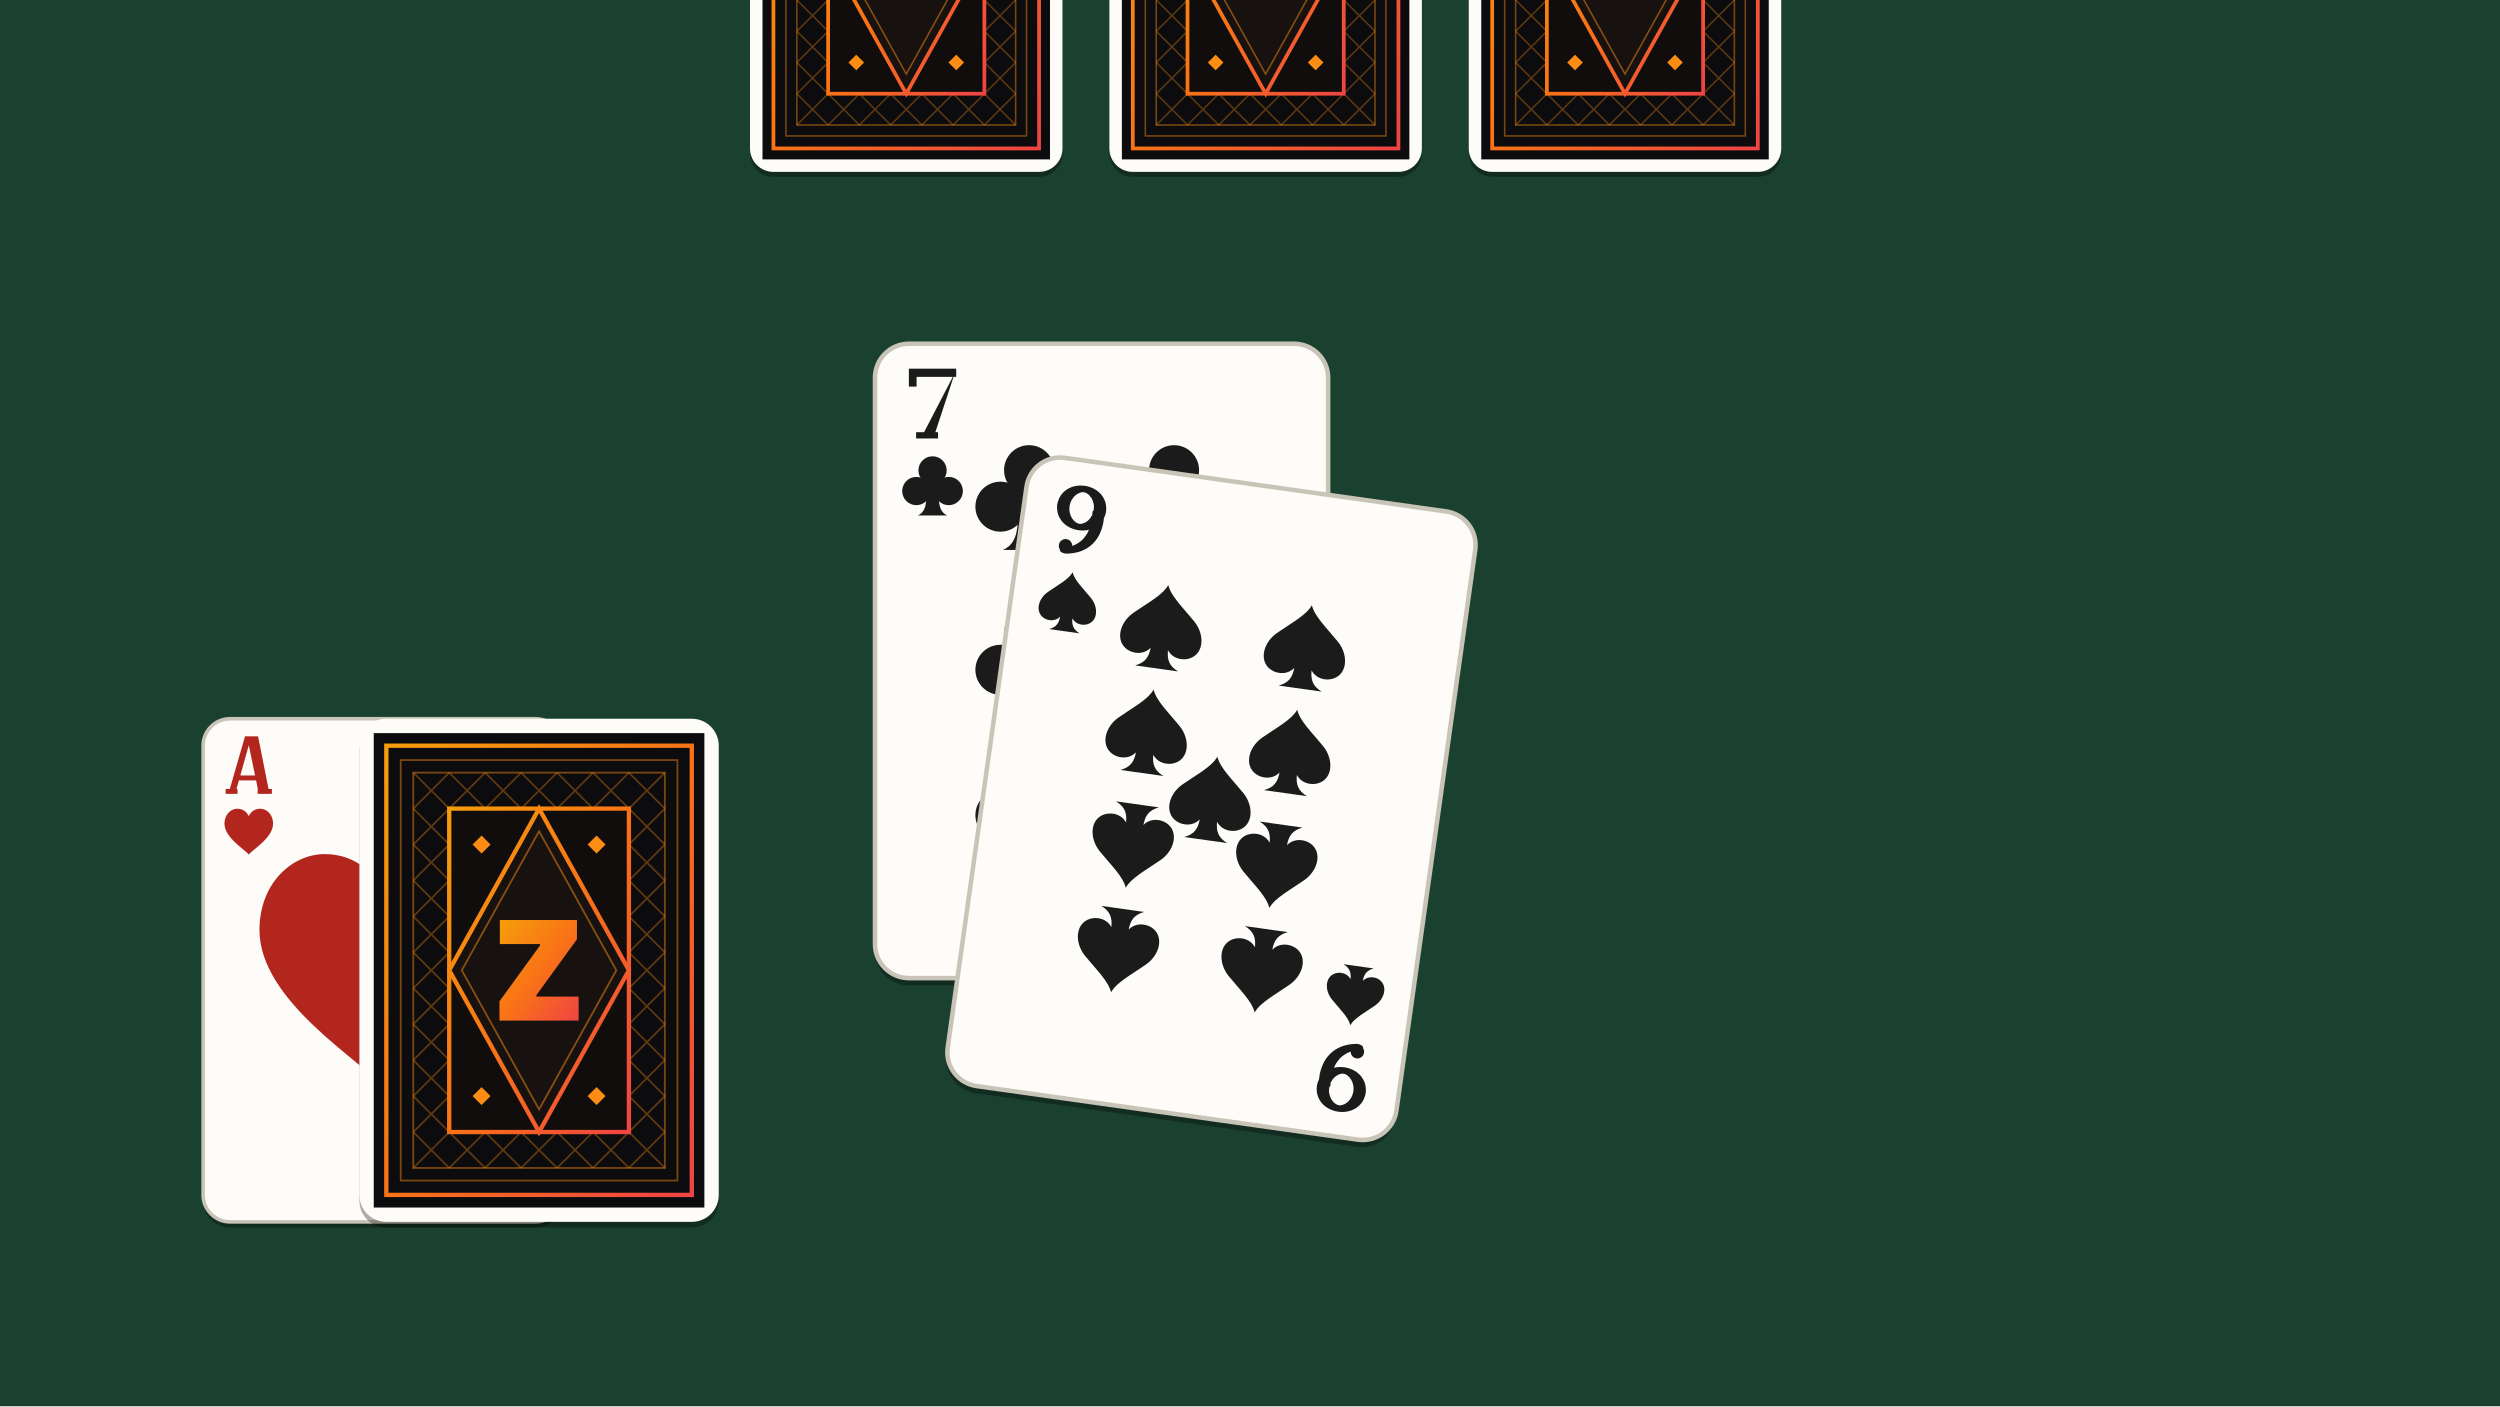
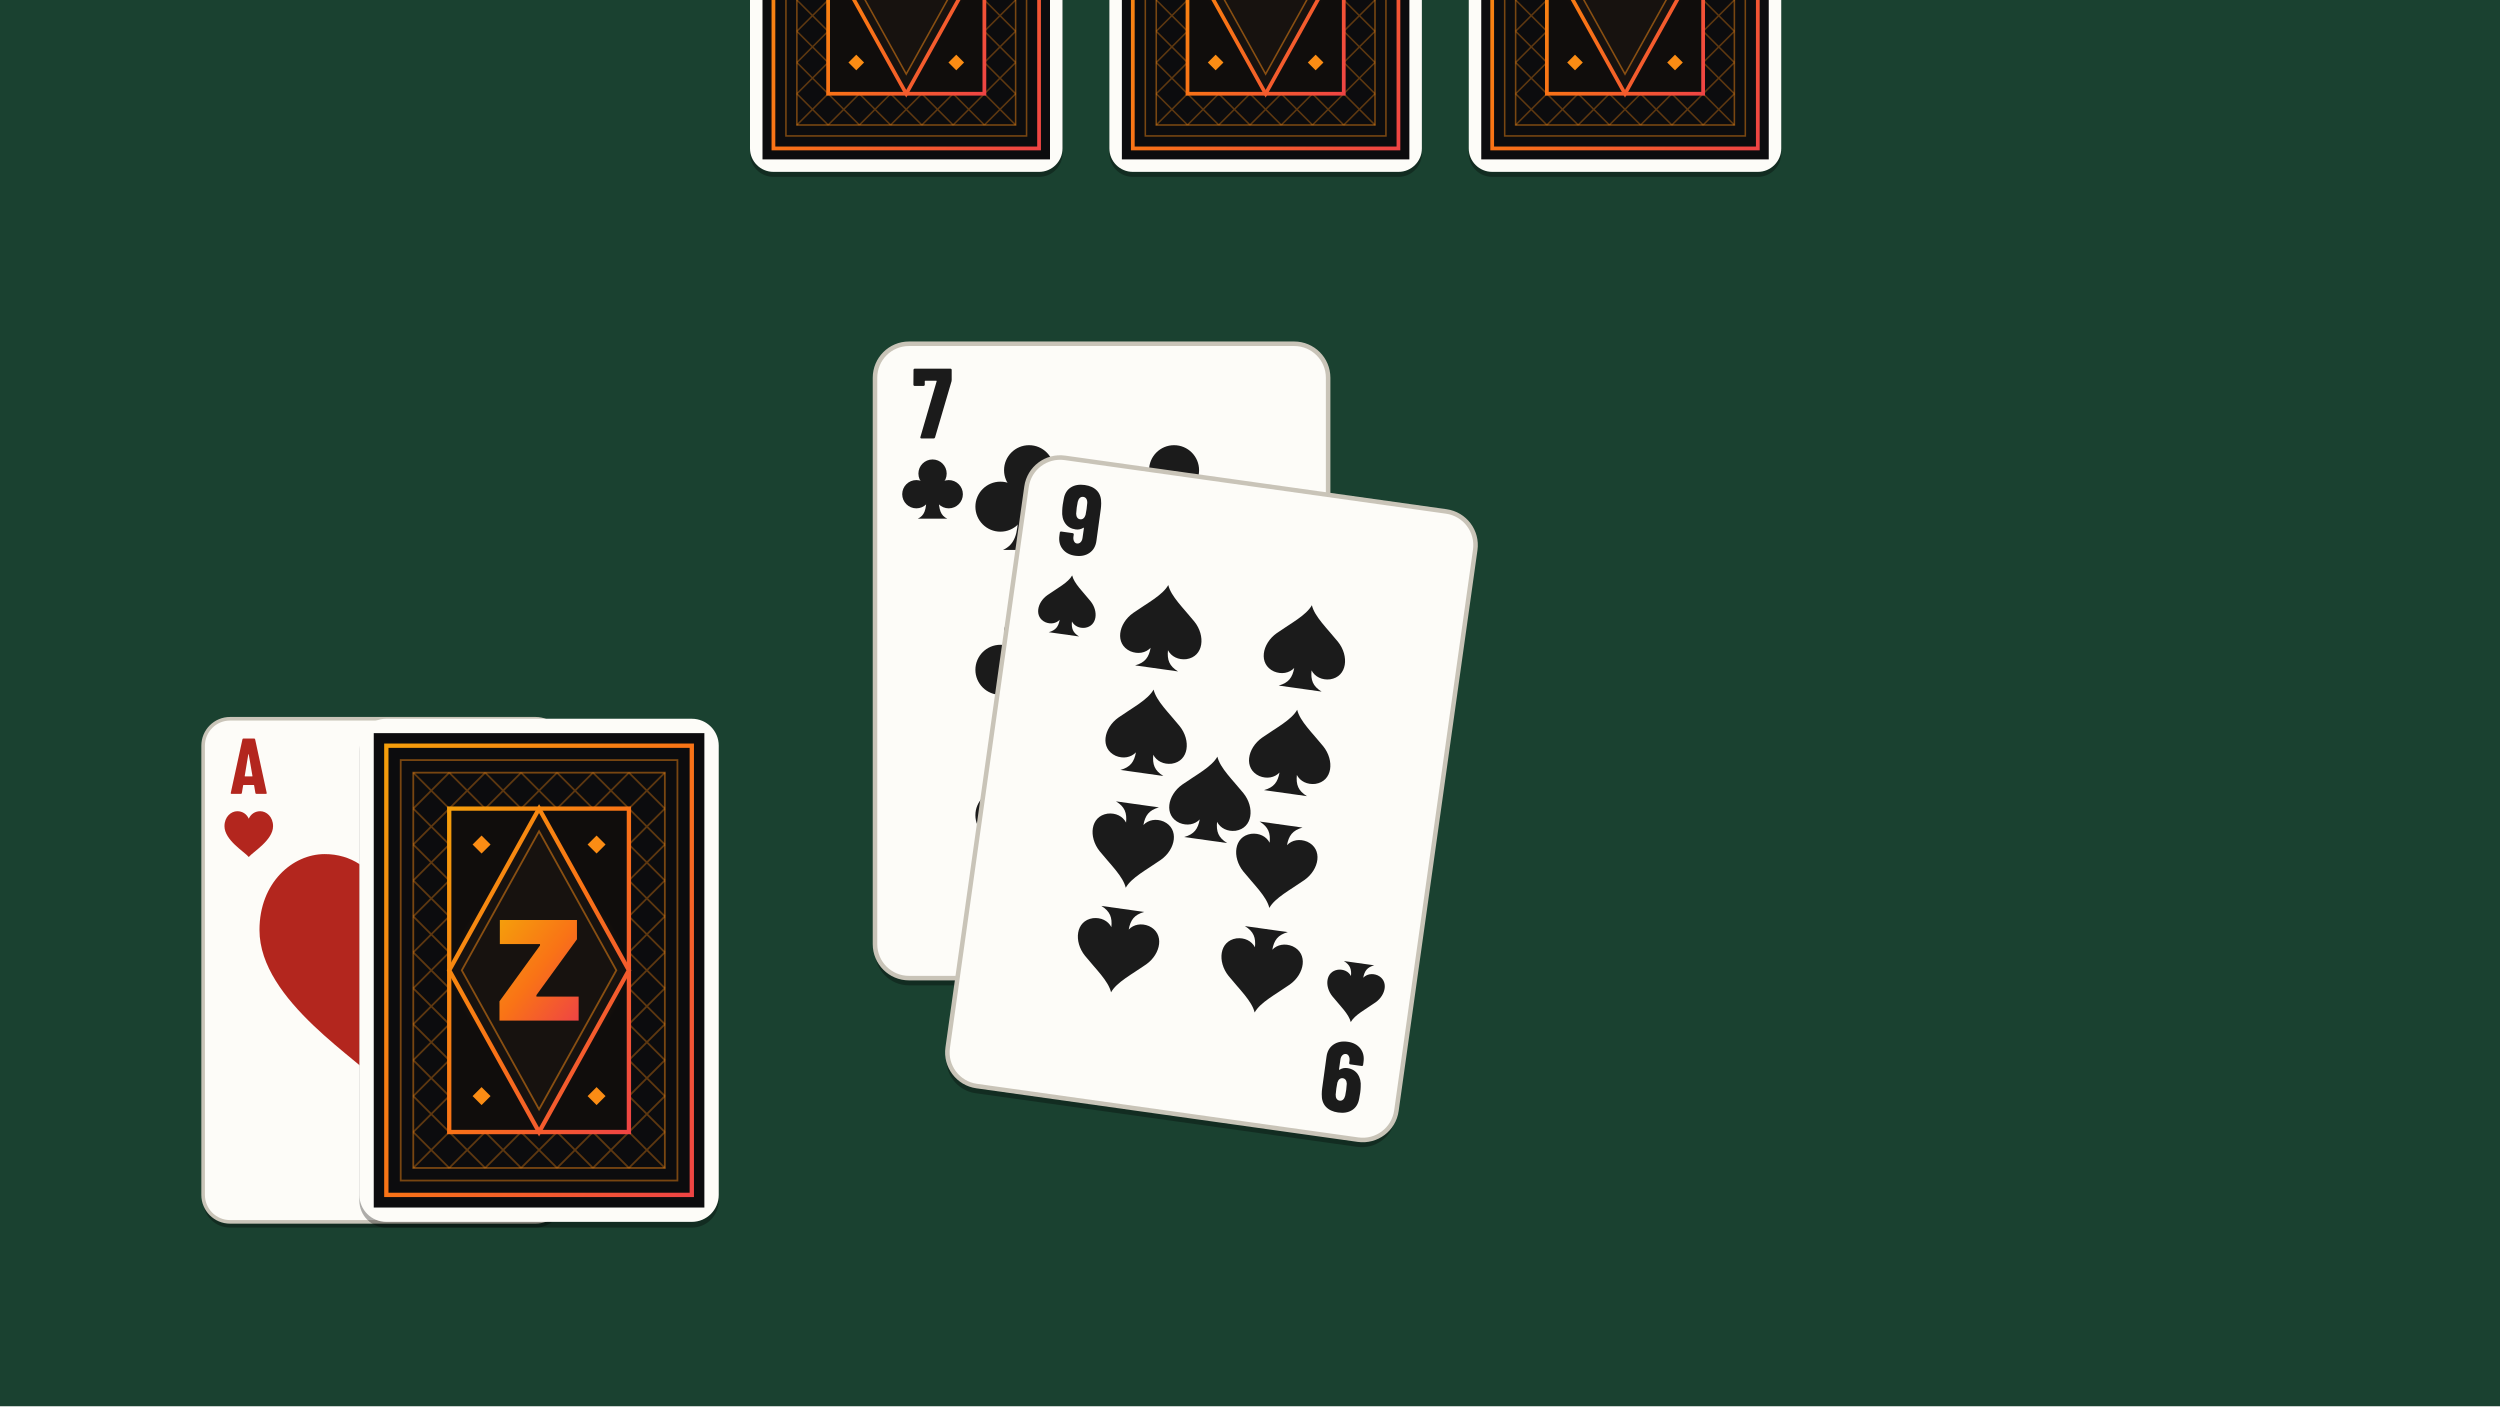
<svg xmlns="http://www.w3.org/2000/svg" width="320" height="180" viewBox="0 0 320 180">
  <defs>
    <clipPath id="zs-card">
      <rect width="100" height="140" rx="7.5" />
    </clipPath>
    <linearGradient id="zc-g-mark" x1="0" y1="0" x2="1" y2="1">
      <stop offset="0" stop-color="#f59e0b" />
      <stop offset=".5" stop-color="#f97316" />
      <stop offset="1" stop-color="#ef4444" />
    </linearGradient>
    <radialGradient id="zc-g-glow">
      <stop offset="0" stop-color="#fb8c14" stop-opacity=".34" />
      <stop offset="1" stop-color="#fb8c14" stop-opacity="0" />
    </radialGradient>
    <symbol id="zc-s-0" overflow="visible">
      <circle cy="-5.3" r="4.8" />
      <circle cx="-5.5" cy="1.7" r="4.8" />
      <circle cx="5.5" cy="1.7" r="4.8" />
      <circle cy="0.4" r="3.4" />
      <path d="M-2.1 3C-2.1 7-2.8 9-5 10H5C2.8 9 2.1 7 2.1 3Z" />
    </symbol>
    <symbol id="zc-s-3" overflow="visible">
      <path d="M0-10.2C1-7.6 4.4-5.2 7.4-2.4 10.6 .6 10.8 5.6 6.8 6.8 4.9 7.3 3.1 6.7 2.1 5.3 2.2 7.6 2.9 9 5.2 10H-5.2C-2.9 9-2.2 7.6-2.1 5.3-3.1 6.7-4.9 7.3-6.8 6.8-10.8 5.6-10.6 .6-7.4-2.4-4.4-5.2-1 -7.6 0-10.2Z" />
    </symbol>
    <symbol id="zc-s-2" overflow="visible">
      <path d="M0 9.8C-1.8 7.6-10.4 2.6-10.4-3.4-10.4-7.4-7.6-9.8-4.9-9.8-2.7-9.8-.9-8.6 0-6.6 .9-8.6 2.7-9.8 4.9-9.8 7.6-9.8 10.4-7.4 10.4-3.4 10.4 2.6 1.8 7.6 0 9.8Z" />
    </symbol>
  </defs>
  <rect width="320" height="180" fill="#1a4130" />
  <g transform="translate(96 -34) scale(0.4)">
    <rect y="1.6" width="100" height="140" rx="7.5" fill="rgba(0,0,0,0.32)" />
    <g clip-path="url(#zs-card)">
      <svg width="100" height="140" viewBox="0 0 100 140" preserveAspectRatio="xMidYMid slice" aria-hidden="true">
        <rect width="100" height="140" fill="#fdfcf8" />
        <svg x="4" y="4" width="92" height="132" viewBox="0 0 92 132" overflow="hidden">
          <rect fill="#0c0c0e" x="0" y="0" width="92" height="132" />
          <path d="M11 21L21 11M11 31L31 11M11 41L41 11M11 51L51 11M11 61L61 11M11 71L71 11M11 81L81 11M11 91L81 21M11 101L81 31M11 111L81 41M11 121L81 51M21 121L81 61M31 121L81 71M41 121L81 81M51 121L81 91M61 121L81 101M71 121L81 111M11 111L21 121M11 101L31 121M11 91L41 121M11 81L51 121M11 71L61 121M11 61L71 121M11 51L81 121M11 41L81 111M11 31L81 101M11 21L81 91M11 11L81 81M21 11L81 71M31 11L81 61M41 11L81 51M51 11L81 41M61 11L81 31M71 11L81 21" fill="none" stroke="#fb8c14" stroke-width="0.5" opacity="0.34" />
          <rect fill="none" stroke="url(#zc-g-mark)" stroke-width="1.2" x="3.5" y="3.5" width="85" height="125" />
          <rect fill="none" stroke="#fb8c14" stroke-width="0.5" opacity="0.45" x="7.5" y="7.5" width="77" height="117" />
          <rect fill="none" stroke="#fb8c14" stroke-width="0.5" opacity="0.45" x="11" y="11" width="70" height="110" />
          <rect fill="#100d0c" stroke="url(#zc-g-mark)" stroke-width="1.2" x="21" y="21" width="50" height="90" />
          <circle cx="46" cy="66" r="24" fill="url(#zc-g-glow)" />
          <path d="M46 21l25 45 -25 45 -25 -45z" fill="#17120f" stroke="url(#zc-g-mark)" stroke-width="1.2" />
          <path d="M46 27.3l21.5 38.7 -21.5 38.7 -21.5 -38.7z" fill="none" stroke="#fb8c14" stroke-width="0.5" opacity="0.5" />
          <path transform="translate(46 66) scale(1.882226)" d="M-5.852 7.438L5.852 7.438L5.852 3.885L-0.392 3.885L-0.392 3.667L5.602 -4.583L5.602 -7.438L-5.798 -7.438L-5.798 -3.885L0.142 -3.885L0.142 -3.678L-5.852 4.583Z" fill="url(#zc-g-mark)" />
          <g fill="#fb8c14">
            <path d="M30 28.5l2.5 2.5 -2.5 2.5 -2.5 -2.5z" />
            <path d="M62 28.5l2.5 2.5 -2.5 2.5 -2.5 -2.5z" />
            <path d="M30 98.5l2.5 2.5 -2.5 2.5 -2.5 -2.5z" />
            <path d="M62 98.5l2.5 2.5 -2.5 2.5 -2.5 -2.5z" />
          </g>
        </svg>
      </svg>
    </g>
  </g>
  <g transform="translate(142 -34) scale(0.4)">
    <rect y="1.6" width="100" height="140" rx="7.5" fill="rgba(0,0,0,0.32)" />
    <g clip-path="url(#zs-card)">
      <svg width="100" height="140" viewBox="0 0 100 140" preserveAspectRatio="xMidYMid slice" aria-hidden="true">
        <rect width="100" height="140" fill="#fdfcf8" />
        <svg x="4" y="4" width="92" height="132" viewBox="0 0 92 132" overflow="hidden">
          <rect fill="#0c0c0e" x="0" y="0" width="92" height="132" />
          <path d="M11 21L21 11M11 31L31 11M11 41L41 11M11 51L51 11M11 61L61 11M11 71L71 11M11 81L81 11M11 91L81 21M11 101L81 31M11 111L81 41M11 121L81 51M21 121L81 61M31 121L81 71M41 121L81 81M51 121L81 91M61 121L81 101M71 121L81 111M11 111L21 121M11 101L31 121M11 91L41 121M11 81L51 121M11 71L61 121M11 61L71 121M11 51L81 121M11 41L81 111M11 31L81 101M11 21L81 91M11 11L81 81M21 11L81 71M31 11L81 61M41 11L81 51M51 11L81 41M61 11L81 31M71 11L81 21" fill="none" stroke="#fb8c14" stroke-width="0.5" opacity="0.34" />
          <rect fill="none" stroke="url(#zc-g-mark)" stroke-width="1.2" x="3.5" y="3.5" width="85" height="125" />
          <rect fill="none" stroke="#fb8c14" stroke-width="0.5" opacity="0.45" x="7.5" y="7.5" width="77" height="117" />
          <rect fill="none" stroke="#fb8c14" stroke-width="0.5" opacity="0.45" x="11" y="11" width="70" height="110" />
          <rect fill="#100d0c" stroke="url(#zc-g-mark)" stroke-width="1.2" x="21" y="21" width="50" height="90" />
          <circle cx="46" cy="66" r="24" fill="url(#zc-g-glow)" />
          <path d="M46 21l25 45 -25 45 -25 -45z" fill="#17120f" stroke="url(#zc-g-mark)" stroke-width="1.2" />
          <path d="M46 27.3l21.5 38.7 -21.5 38.7 -21.5 -38.7z" fill="none" stroke="#fb8c14" stroke-width="0.5" opacity="0.5" />
          <path transform="translate(46 66) scale(1.882226)" d="M-5.852 7.438L5.852 7.438L5.852 3.885L-0.392 3.885L-0.392 3.667L5.602 -4.583L5.602 -7.438L-5.798 -7.438L-5.798 -3.885L0.142 -3.885L0.142 -3.678L-5.852 4.583Z" fill="url(#zc-g-mark)" />
          <g fill="#fb8c14">
            <path d="M30 28.5l2.5 2.5 -2.5 2.5 -2.5 -2.5z" />
            <path d="M62 28.5l2.5 2.5 -2.5 2.5 -2.5 -2.5z" />
            <path d="M30 98.5l2.5 2.5 -2.5 2.5 -2.5 -2.5z" />
            <path d="M62 98.5l2.5 2.5 -2.5 2.5 -2.5 -2.5z" />
          </g>
        </svg>
      </svg>
    </g>
  </g>
  <g transform="translate(188 -34) scale(0.4)">
    <rect y="1.6" width="100" height="140" rx="7.5" fill="rgba(0,0,0,0.32)" />
    <g clip-path="url(#zs-card)">
      <svg width="100" height="140" viewBox="0 0 100 140" preserveAspectRatio="xMidYMid slice" aria-hidden="true">
        <rect width="100" height="140" fill="#fdfcf8" />
        <svg x="4" y="4" width="92" height="132" viewBox="0 0 92 132" overflow="hidden">
          <rect fill="#0c0c0e" x="0" y="0" width="92" height="132" />
          <path d="M11 21L21 11M11 31L31 11M11 41L41 11M11 51L51 11M11 61L61 11M11 71L71 11M11 81L81 11M11 91L81 21M11 101L81 31M11 111L81 41M11 121L81 51M21 121L81 61M31 121L81 71M41 121L81 81M51 121L81 91M61 121L81 101M71 121L81 111M11 111L21 121M11 101L31 121M11 91L41 121M11 81L51 121M11 71L61 121M11 61L71 121M11 51L81 121M11 41L81 111M11 31L81 101M11 21L81 91M11 11L81 81M21 11L81 71M31 11L81 61M41 11L81 51M51 11L81 41M61 11L81 31M71 11L81 21" fill="none" stroke="#fb8c14" stroke-width="0.5" opacity="0.34" />
          <rect fill="none" stroke="url(#zc-g-mark)" stroke-width="1.2" x="3.5" y="3.5" width="85" height="125" />
          <rect fill="none" stroke="#fb8c14" stroke-width="0.5" opacity="0.45" x="7.5" y="7.5" width="77" height="117" />
          <rect fill="none" stroke="#fb8c14" stroke-width="0.5" opacity="0.45" x="11" y="11" width="70" height="110" />
          <rect fill="#100d0c" stroke="url(#zc-g-mark)" stroke-width="1.2" x="21" y="21" width="50" height="90" />
          <circle cx="46" cy="66" r="24" fill="url(#zc-g-glow)" />
          <path d="M46 21l25 45 -25 45 -25 -45z" fill="#17120f" stroke="url(#zc-g-mark)" stroke-width="1.2" />
          <path d="M46 27.3l21.5 38.7 -21.5 38.7 -21.5 -38.7z" fill="none" stroke="#fb8c14" stroke-width="0.5" opacity="0.5" />
          <path transform="translate(46 66) scale(1.882226)" d="M-5.852 7.438L5.852 7.438L5.852 3.885L-0.392 3.885L-0.392 3.667L5.602 -4.583L5.602 -7.438L-5.798 -7.438L-5.798 -3.885L0.142 -3.885L0.142 -3.678L-5.852 4.583Z" fill="url(#zc-g-mark)" />
          <g fill="#fb8c14">
            <path d="M30 28.5l2.5 2.5 -2.5 2.5 -2.5 -2.5z" />
            <path d="M62 28.5l2.5 2.5 -2.5 2.5 -2.5 -2.5z" />
            <path d="M30 98.5l2.5 2.5 -2.5 2.5 -2.5 -2.5z" />
            <path d="M62 98.5l2.5 2.5 -2.5 2.5 -2.5 -2.5z" />
          </g>
        </svg>
      </svg>
    </g>
  </g>
  <g transform="translate(112 44) scale(0.58)" style="color:#1b1b1b">
    <rect y="1.6" width="100" height="140" rx="7.5" fill="rgba(0,0,0,0.32)" />
    <rect width="100" height="140" rx="7.5" fill="#fdfcf8" stroke="#c9c4b8" />
    <svg width="100" height="140" viewBox="0 0 100 140" fill="currentColor" aria-hidden="true">
      <g class="zc-idx-std">
-         <path class="zc-gl" transform="translate(7.475 5.5) scale(1.1)" d="M9.5 0 0 0 0 3.6 1.55 3.6 1.55 1.65 8.81 1.65 3.05 12.75 1.45 12.75 1.45 14 5.85 14 5.85 12.75 5.31 12.75 8.96 1.65 9.5 1.65z" fill="currentColor" />
-         <g transform="translate(12.7 31.4) scale(0.65)">
+         <path class="zc-gl" transform="translate(8.476 5.5) scale(1.1)" d="M1.4 13.72L4.66 2.54Q4.7 2.42 4.58 2.42L2.38 2.42Q2.28 2.42 2.28 2.52L2.28 3.22Q2.28 3.32 2.21 3.39Q2.14 3.46 2.04 3.46L0.24 3.46Q0.14 3.46 0.07 3.39Q0 3.32 0 3.22L0.02 0.24Q0.02 0.14 0.09 0.07Q0.16 0 0.26 0L7.44 0Q7.54 0 7.61 0.07Q7.68 0.14 7.68 0.24L7.68 2.28Q7.68 2.36 7.64 2.56L4.34 13.8Q4.28 14 4.08 14L1.6 14Q1.48 14 1.42 13.92Q1.36 13.84 1.4 13.72Z" fill="currentColor" />
+         <g transform="translate(12.7 32.1) scale(0.65)">
          <use href="#zc-s-0" />
        </g>
      </g>
      <g class="zc-idx-std" transform="rotate(180 50 70)">
-         <path class="zc-gl" transform="translate(7.475 5.5) scale(1.1)" d="M9.5 0 0 0 0 3.6 1.55 3.6 1.55 1.65 8.81 1.65 3.05 12.75 1.45 12.75 1.45 14 5.85 14 5.85 12.75 5.31 12.75 8.96 1.65 9.5 1.65z" fill="currentColor" />
-         <g transform="translate(12.7 31.4) scale(0.65)">
+         <path class="zc-gl" transform="translate(8.476 5.5) scale(1.1)" d="M1.4 13.72L4.66 2.54Q4.7 2.42 4.58 2.42L2.38 2.42Q2.28 2.42 2.28 2.52L2.28 3.22Q2.28 3.32 2.21 3.39Q2.14 3.46 2.04 3.46L0.24 3.46Q0.14 3.46 0.07 3.39Q0 3.32 0 3.22L0.02 0.24Q0.02 0.14 0.09 0.07Q0.16 0 0.26 0L7.44 0Q7.54 0 7.61 0.07Q7.68 0.14 7.68 0.24L7.68 2.28Q7.68 2.36 7.64 2.56L4.34 13.8Q4.28 14 4.08 14L1.6 14Q1.48 14 1.42 13.92Q1.36 13.84 1.4 13.72Z" fill="currentColor" />
+         <g transform="translate(12.7 32.1) scale(0.65)">
          <use href="#zc-s-0" />
        </g>
      </g>
      <g class="zc-idx-row" display="none">
-         <path class="zc-gl" transform="translate(6 6) scale(2.1)" d="M9.5 0 0 0 0 3.6 1.55 3.6 1.55 1.65 8.81 1.65 3.05 12.75 1.45 12.75 1.45 14 5.85 14 5.85 12.75 5.31 12.75 8.96 1.65 9.5 1.65z" fill="currentColor" />
+         <path class="zc-gl" transform="translate(6 6) scale(2.1)" d="M1.4 13.72L4.66 2.54Q4.7 2.42 4.58 2.42L2.38 2.42Q2.28 2.42 2.28 2.52L2.28 3.22Q2.28 3.32 2.21 3.39Q2.14 3.46 2.04 3.46L0.24 3.46Q0.14 3.46 0.07 3.39Q0 3.32 0 3.22L0.02 0.24Q0.02 0.14 0.09 0.07Q0.16 0 0.26 0L7.44 0Q7.54 0 7.61 0.07Q7.68 0.14 7.68 0.24L7.68 2.28Q7.68 2.36 7.64 2.56L4.34 13.8Q4.28 14 4.08 14L1.6 14Q1.48 14 1.42 13.92Q1.36 13.84 1.4 13.72Z" fill="currentColor" />
        <g transform="translate(63 23) scale(1.25)">
          <use href="#zc-s-0" />
        </g>
      </g>
      <g class="zc-big">
        <g transform="translate(34 34) scale(1.15)">
          <use href="#zc-s-0" />
        </g>
        <g transform="translate(66 34) scale(1.15)">
          <use href="#zc-s-0" />
        </g>
        <g transform="translate(34 70) scale(1.15)">
          <use href="#zc-s-0" />
        </g>
        <g transform="translate(66 70) scale(1.15)">
          <use href="#zc-s-0" />
        </g>
        <g transform="translate(34 106) rotate(180) scale(1.15)">
          <use href="#zc-s-0" />
        </g>
        <g transform="translate(66 106) rotate(180) scale(1.15)">
          <use href="#zc-s-0" />
        </g>
        <g transform="translate(50 52) scale(1.15)">
          <use href="#zc-s-0" />
        </g>
      </g>
      <g class="zc-small" display="none">
        <g transform="translate(50 92) scale(3.1)">
          <use href="#zc-s-0" />
        </g>
      </g>
    </svg>
  </g>
  <g transform="translate(132 58) rotate(8) scale(0.58)" style="color:#1b1b1b">
    <rect y="1.6" width="100" height="140" rx="7.5" fill="rgba(0,0,0,0.32)" />
    <rect width="100" height="140" rx="7.5" fill="#fdfcf8" stroke="#c9c4b8" />
    <svg width="100" height="140" viewBox="0 0 100 140" fill="currentColor" aria-hidden="true">
      <g class="zc-idx-std">
-         <path class="zc-gl" transform="translate(7.255 5.5) scale(1.1)" d="M1.46 12.58 1.55 12.97 1.68 13.2 1.77 13.32 1.8 13.52 1.92 13.68 2.11 13.81 2.36 13.91 2.64 13.98 2.95 14 3.26 13.98 4 13.83 4.63 13.67 5.55 13.32 6.17 13.01 6.75 12.63 7.2 12.29 7.7 11.82 8.14 11.3 8.45 10.86 8.81 10.26 9.1 9.6 9.22 9.26 9.42 8.53 9.54 7.98 9.64 7.18 9.66 6.76 9.66 5.9 9.82 5.3 9.89 4.77 9.9 4.5 9.86 3.96 9.76 3.44 9.63 3.01 9.42 2.52 9.15 2.07 8.87 1.7 8.51 1.31 8.1 0.98 7.46 0.58 6.72 0.28 6.22 0.15 5.66 0.04 5.08 0 4.5 0.02 3.98 0.08 3.43 0.2 2.94 0.37 2.44 0.58 2 0.85 1.59 1.14 1.21 1.5 1.03 1.7 0.75 2.07 0.48 2.52 0.27 3.01 0.19 3.27 0.04 3.96 0 4.5 0.01 4.77 0.08 5.3 0.27 5.99 0.48 6.48 0.6 6.71 0.91 7.14 1.39 7.69 1.8 8.02 2.44 8.42 3.18 8.72 3.98 8.92 4.82 9 5.66 8.96 6.47 8.8 7.02 8.61 6.81 9.27 6.67 9.6 6.51 9.92 6.16 10.53 5.87 10.92 5.64 11.17 5.4 11.41 4.91 11.82 4.49 12.09 4.14 12.28 4.05 11.93 3.92 11.7 3.75 11.5 3.55 11.33 3.32 11.2 3.06 11.13 2.8 11.1 2.54 11.13 2.28 11.2 2.05 11.33 1.76 11.59 1.61 11.81 1.51 12.06 1.46 12.32zM7.25 4.83 7.21 5 7.26 5.51 7.22 5.65 7.01 6.14 6.88 6.37 6.74 6.59 6.53 6.85 6.34 7.04 5.99 7.33 5.51 7.58 5.23 7.67 5.04 7.7 4.67 7.67 4.43 7.6 4.21 7.5 3.98 7.37 3.75 7.21 3.56 7.04 3.25 6.71 3.02 6.37 2.89 6.14 2.68 5.65 2.58 5.3 2.54 5.04 2.5 4.5 2.51 4.23 2.61 3.58 2.78 3.1 3.02 2.63 3.16 2.41 3.37 2.15 3.75 1.79 3.98 1.63 4.43 1.4 4.67 1.33 4.86 1.3 5.23 1.33 5.47 1.4 5.69 1.5 5.92 1.63 6.15 1.79 6.53 2.15 6.74 2.41 6.88 2.63 7.01 2.86 7.22 3.35 7.32 3.7 7.36 3.96 7.39 4.23 7.39 4.66z" fill="currentColor" />
-         <g transform="translate(12.7 31.4) scale(0.65)">
+         <path class="zc-gl" transform="translate(8.465 5.5) scale(1.1)" d="M3.88 14.16Q2.24 14.16 1.22 13.19Q0.2 12.22 0.2 10.58L0.2 9.98Q0.2 9.88 0.27 9.81Q0.34 9.74 0.44 9.74L2.78 9.74Q2.88 9.74 2.95 9.81Q3.02 9.88 3.02 9.98L3.02 10.42Q3.02 10.96 3.27 11.32Q3.52 11.68 3.88 11.68Q4.32 11.68 4.59 11.33Q4.86 10.98 4.86 10.42L4.86 8.42Q4.86 8.36 4.82 8.35Q4.78 8.34 4.74 8.38Q4.1 8.92 3.26 8.92Q1.86 8.92 1.01 8Q0.16 7.08 0.06 5.54Q0 5 0 4.36Q0 3.92 0.04 3.16Q0.1 1.58 1.12 0.71Q2.14 -0.16 3.84 -0.16Q5.44 -0.16 6.43 0.64Q7.42 1.44 7.6 3.02Q7.68 3.66 7.68 4.12L7.7 10.58Q7.72 12.22 6.67 13.19Q5.62 14.16 3.88 14.16ZM4.86 4.56Q4.86 3.82 4.82 3.32Q4.76 2.8 4.51 2.52Q4.26 2.24 3.86 2.24Q3.46 2.24 3.21 2.54Q2.96 2.84 2.9 3.38Q2.86 3.86 2.86 4.56Q2.86 5.02 2.92 5.8Q3 6.26 3.24 6.52Q3.48 6.78 3.86 6.78Q4.24 6.78 4.49 6.51Q4.74 6.24 4.82 5.76Q4.86 5.24 4.86 4.56Z" fill="currentColor" />
+         <g transform="translate(12.7 32.1) scale(0.65)">
          <use href="#zc-s-3" />
        </g>
      </g>
      <g class="zc-idx-std" transform="rotate(180 50 70)">
-         <path class="zc-gl" transform="translate(7.255 5.5) scale(1.1)" d="M1.46 12.58 1.55 12.97 1.68 13.2 1.77 13.32 1.8 13.52 1.92 13.68 2.11 13.81 2.36 13.91 2.64 13.98 2.95 14 3.26 13.98 4 13.83 4.63 13.67 5.55 13.32 6.17 13.01 6.75 12.63 7.2 12.29 7.7 11.82 8.14 11.3 8.45 10.86 8.81 10.26 9.1 9.6 9.22 9.26 9.42 8.53 9.54 7.98 9.64 7.18 9.66 6.76 9.66 5.9 9.82 5.3 9.89 4.77 9.9 4.5 9.86 3.96 9.76 3.44 9.63 3.01 9.42 2.52 9.15 2.07 8.87 1.7 8.51 1.31 8.1 0.98 7.46 0.58 6.72 0.28 6.22 0.15 5.66 0.04 5.08 0 4.5 0.02 3.98 0.08 3.43 0.2 2.94 0.37 2.44 0.58 2 0.85 1.59 1.14 1.21 1.5 1.03 1.7 0.75 2.07 0.48 2.52 0.27 3.01 0.19 3.27 0.04 3.96 0 4.5 0.01 4.77 0.08 5.3 0.27 5.99 0.48 6.48 0.6 6.71 0.91 7.14 1.39 7.69 1.8 8.02 2.44 8.42 3.18 8.72 3.98 8.92 4.82 9 5.66 8.96 6.47 8.8 7.02 8.61 6.81 9.27 6.67 9.6 6.51 9.92 6.16 10.53 5.87 10.92 5.64 11.17 5.4 11.41 4.91 11.82 4.49 12.09 4.14 12.28 4.05 11.93 3.92 11.7 3.75 11.5 3.55 11.33 3.32 11.2 3.06 11.13 2.8 11.1 2.54 11.13 2.28 11.2 2.05 11.33 1.76 11.59 1.61 11.81 1.51 12.06 1.46 12.32zM7.25 4.83 7.21 5 7.26 5.51 7.22 5.65 7.01 6.14 6.88 6.37 6.74 6.59 6.53 6.85 6.34 7.04 5.99 7.33 5.51 7.58 5.23 7.67 5.04 7.7 4.67 7.67 4.43 7.6 4.21 7.5 3.98 7.37 3.75 7.21 3.56 7.04 3.25 6.71 3.02 6.37 2.89 6.14 2.68 5.65 2.58 5.3 2.54 5.04 2.5 4.5 2.51 4.23 2.61 3.58 2.78 3.1 3.02 2.63 3.16 2.41 3.37 2.15 3.75 1.79 3.98 1.63 4.43 1.4 4.67 1.33 4.86 1.3 5.23 1.33 5.47 1.4 5.69 1.5 5.92 1.63 6.15 1.79 6.53 2.15 6.74 2.41 6.88 2.63 7.01 2.86 7.22 3.35 7.32 3.7 7.36 3.96 7.39 4.23 7.39 4.66z" fill="currentColor" />
-         <g transform="translate(12.7 31.4) scale(0.65)">
+         <path class="zc-gl" transform="translate(8.465 5.5) scale(1.1)" d="M3.88 14.16Q2.24 14.16 1.22 13.19Q0.2 12.22 0.2 10.58L0.2 9.98Q0.2 9.88 0.27 9.81Q0.34 9.74 0.44 9.74L2.78 9.74Q2.88 9.74 2.95 9.81Q3.02 9.88 3.02 9.98L3.02 10.42Q3.02 10.96 3.27 11.32Q3.52 11.68 3.88 11.68Q4.32 11.68 4.59 11.33Q4.86 10.98 4.86 10.42L4.86 8.42Q4.86 8.36 4.82 8.35Q4.78 8.34 4.74 8.38Q4.1 8.92 3.26 8.92Q1.86 8.92 1.01 8Q0.16 7.08 0.06 5.54Q0 5 0 4.36Q0 3.92 0.04 3.16Q0.1 1.58 1.12 0.71Q2.14 -0.16 3.84 -0.16Q5.44 -0.16 6.43 0.64Q7.42 1.44 7.6 3.02Q7.68 3.66 7.68 4.12L7.7 10.58Q7.72 12.22 6.67 13.19Q5.62 14.16 3.88 14.16ZM4.86 4.56Q4.86 3.82 4.82 3.32Q4.76 2.8 4.51 2.52Q4.26 2.24 3.86 2.24Q3.46 2.24 3.21 2.54Q2.96 2.84 2.9 3.38Q2.86 3.86 2.86 4.56Q2.86 5.02 2.92 5.8Q3 6.26 3.24 6.52Q3.48 6.78 3.86 6.78Q4.24 6.78 4.49 6.51Q4.74 6.24 4.82 5.76Q4.86 5.24 4.86 4.56Z" fill="currentColor" />
+         <g transform="translate(12.7 32.1) scale(0.65)">
          <use href="#zc-s-3" />
        </g>
      </g>
      <g class="zc-idx-row" display="none">
-         <path class="zc-gl" transform="translate(6 6) scale(2.1)" d="M1.46 12.58 1.55 12.97 1.68 13.2 1.77 13.32 1.8 13.52 1.92 13.68 2.11 13.81 2.36 13.91 2.64 13.98 2.95 14 3.26 13.98 4 13.83 4.63 13.67 5.55 13.32 6.17 13.01 6.75 12.63 7.2 12.29 7.7 11.82 8.14 11.3 8.45 10.86 8.81 10.26 9.1 9.6 9.22 9.26 9.42 8.53 9.54 7.98 9.64 7.18 9.66 6.76 9.66 5.9 9.82 5.3 9.89 4.77 9.9 4.5 9.86 3.96 9.76 3.44 9.63 3.01 9.42 2.52 9.15 2.07 8.87 1.7 8.51 1.31 8.1 0.98 7.46 0.58 6.72 0.28 6.22 0.15 5.66 0.04 5.08 0 4.5 0.02 3.98 0.08 3.43 0.2 2.94 0.37 2.44 0.58 2 0.85 1.59 1.14 1.21 1.5 1.03 1.7 0.75 2.07 0.48 2.52 0.27 3.01 0.19 3.27 0.04 3.96 0 4.5 0.01 4.77 0.08 5.3 0.27 5.99 0.48 6.48 0.6 6.71 0.91 7.14 1.39 7.69 1.8 8.02 2.44 8.42 3.18 8.72 3.98 8.92 4.82 9 5.66 8.96 6.47 8.8 7.02 8.61 6.81 9.27 6.67 9.6 6.51 9.92 6.16 10.53 5.87 10.92 5.64 11.17 5.4 11.41 4.91 11.82 4.49 12.09 4.14 12.28 4.05 11.93 3.92 11.7 3.75 11.5 3.55 11.33 3.32 11.2 3.06 11.13 2.8 11.1 2.54 11.13 2.28 11.2 2.05 11.33 1.76 11.59 1.61 11.81 1.51 12.06 1.46 12.32zM7.25 4.83 7.21 5 7.26 5.51 7.22 5.65 7.01 6.14 6.88 6.37 6.74 6.59 6.53 6.85 6.34 7.04 5.99 7.33 5.51 7.58 5.23 7.67 5.04 7.7 4.67 7.67 4.43 7.6 4.21 7.5 3.98 7.37 3.75 7.21 3.56 7.04 3.25 6.71 3.02 6.37 2.89 6.14 2.68 5.65 2.58 5.3 2.54 5.04 2.5 4.5 2.51 4.23 2.61 3.58 2.78 3.1 3.02 2.63 3.16 2.41 3.37 2.15 3.75 1.79 3.98 1.63 4.43 1.4 4.67 1.33 4.86 1.3 5.23 1.33 5.47 1.4 5.69 1.5 5.92 1.63 6.15 1.79 6.53 2.15 6.74 2.41 6.88 2.63 7.01 2.86 7.22 3.35 7.32 3.7 7.36 3.96 7.39 4.23 7.39 4.66z" fill="currentColor" />
+         <path class="zc-gl" transform="translate(6 6) scale(2.1)" d="M3.88 14.16Q2.24 14.16 1.22 13.19Q0.2 12.22 0.2 10.58L0.2 9.98Q0.2 9.88 0.27 9.81Q0.34 9.74 0.44 9.74L2.78 9.74Q2.88 9.74 2.95 9.81Q3.02 9.88 3.02 9.98L3.02 10.42Q3.02 10.96 3.27 11.32Q3.52 11.68 3.88 11.68Q4.32 11.68 4.59 11.33Q4.86 10.98 4.86 10.42L4.86 8.42Q4.86 8.36 4.82 8.35Q4.78 8.34 4.74 8.38Q4.1 8.92 3.26 8.92Q1.86 8.92 1.01 8Q0.16 7.08 0.06 5.54Q0 5 0 4.36Q0 3.92 0.04 3.16Q0.1 1.58 1.12 0.71Q2.14 -0.16 3.84 -0.16Q5.44 -0.16 6.43 0.64Q7.42 1.44 7.6 3.02Q7.68 3.66 7.68 4.12L7.7 10.58Q7.72 12.22 6.67 13.19Q5.62 14.16 3.88 14.16ZM4.86 4.56Q4.86 3.82 4.82 3.32Q4.76 2.8 4.51 2.52Q4.26 2.24 3.86 2.24Q3.46 2.24 3.21 2.54Q2.96 2.84 2.9 3.38Q2.86 3.86 2.86 4.56Q2.86 5.02 2.92 5.8Q3 6.26 3.24 6.52Q3.48 6.78 3.86 6.78Q4.24 6.78 4.49 6.51Q4.74 6.24 4.82 5.76Q4.86 5.24 4.86 4.56Z" fill="currentColor" />
        <g transform="translate(63 23) scale(1.25)">
          <use href="#zc-s-3" />
        </g>
      </g>
      <g class="zc-big">
        <g transform="translate(34 34) scale(0.92)">
          <use href="#zc-s-3" />
        </g>
        <g transform="translate(66 34) scale(0.92)">
          <use href="#zc-s-3" />
        </g>
        <g transform="translate(34 57.3) scale(0.92)">
          <use href="#zc-s-3" />
        </g>
        <g transform="translate(66 57.3) scale(0.92)">
          <use href="#zc-s-3" />
        </g>
        <g transform="translate(34 82.7) rotate(180) scale(0.92)">
          <use href="#zc-s-3" />
        </g>
        <g transform="translate(66 82.7) rotate(180) scale(0.92)">
          <use href="#zc-s-3" />
        </g>
        <g transform="translate(34 106) rotate(180) scale(0.92)">
          <use href="#zc-s-3" />
        </g>
        <g transform="translate(66 106) rotate(180) scale(0.92)">
          <use href="#zc-s-3" />
        </g>
        <g transform="translate(50 70) scale(0.92)">
          <use href="#zc-s-3" />
        </g>
      </g>
      <g class="zc-small" display="none">
        <g transform="translate(50 92) scale(3.1)">
          <use href="#zc-s-3" />
        </g>
      </g>
    </svg>
  </g>
  <g transform="translate(26 92) scale(0.46)" style="color:#b3261e">
    <rect y="1.6" width="100" height="140" rx="7.5" fill="rgba(0,0,0,0.32)" />
    <rect width="100" height="140" rx="7.5" fill="#fdfcf8" stroke="#c9c4b8" />
    <svg width="100" height="140" viewBox="0 0 100 140" fill="currentColor" aria-hidden="true">
      <g class="zc-idx-std">
-         <path class="zc-gl" transform="translate(6.265 5.5) scale(1.1)" d="M1.06 12.75 0 12.75 0 14 3 14 3 12.75 2.75 12.75 3.36 10.6 7.7 10.6 8.14 12.75 8.1 12.75 8.1 14 11.7 14 11.7 12.75 10.85 12.75 8.2 -0.55 4.9 -0.55zM5.86 1.7 7.44 9.35 3.71 9.35z" fill="currentColor" />
-         <g transform="translate(12.7 31.4) scale(0.65)">
+         <path class="zc-gl" transform="translate(7.6895 5.5) scale(1.1)" d="M6.23 13.78L5.91 11.86Q5.91 11.76 5.79 11.76L3.25 11.76Q3.13 11.76 3.13 11.86L2.81 13.78Q2.79 14 2.55 14L0.21 14Q-0.05 14 0.01 13.74L2.95 0.22Q2.99 0 3.21 0L5.91 0Q6.13 0 6.17 0.22L9.09 13.74L9.11 13.82Q9.11 14 8.89 14L6.49 14Q6.25 14 6.23 13.78ZM3.61 9.58L5.41 9.58Q5.51 9.58 5.49 9.48L4.55 4.02Q4.53 3.96 4.49 3.96Q4.45 3.96 4.43 4.02L3.53 9.48Q3.53 9.58 3.61 9.58Z" fill="currentColor" />
+         <g transform="translate(12.7 32.1) scale(0.65)">
          <use href="#zc-s-2" />
        </g>
      </g>
      <g class="zc-idx-std" transform="rotate(180 50 70)">
-         <path class="zc-gl" transform="translate(6.265 5.5) scale(1.1)" d="M1.06 12.75 0 12.75 0 14 3 14 3 12.75 2.75 12.75 3.36 10.6 7.7 10.6 8.14 12.75 8.1 12.75 8.1 14 11.7 14 11.7 12.75 10.85 12.75 8.2 -0.55 4.9 -0.55zM5.86 1.7 7.44 9.35 3.71 9.35z" fill="currentColor" />
-         <g transform="translate(12.7 31.4) scale(0.65)">
+         <path class="zc-gl" transform="translate(7.6895 5.5) scale(1.1)" d="M6.23 13.78L5.91 11.86Q5.91 11.76 5.79 11.76L3.25 11.76Q3.13 11.76 3.13 11.86L2.81 13.78Q2.79 14 2.55 14L0.21 14Q-0.05 14 0.01 13.74L2.95 0.22Q2.99 0 3.21 0L5.91 0Q6.13 0 6.17 0.22L9.09 13.74L9.11 13.82Q9.11 14 8.89 14L6.49 14Q6.25 14 6.23 13.78ZM3.61 9.58L5.41 9.58Q5.51 9.58 5.49 9.48L4.55 4.02Q4.53 3.96 4.49 3.96Q4.45 3.96 4.43 4.02L3.53 9.48Q3.53 9.58 3.61 9.58Z" fill="currentColor" />
+         <g transform="translate(12.7 32.1) scale(0.65)">
          <use href="#zc-s-2" />
        </g>
      </g>
      <g class="zc-idx-row" display="none">
-         <path class="zc-gl" transform="translate(6 6) scale(2.1)" d="M1.06 12.75 0 12.75 0 14 3 14 3 12.75 2.75 12.75 3.36 10.6 7.7 10.6 8.14 12.75 8.1 12.75 8.1 14 11.7 14 11.7 12.75 10.85 12.75 8.2 -0.55 4.9 -0.55zM5.86 1.7 7.44 9.35 3.71 9.35z" fill="currentColor" />
+         <path class="zc-gl" transform="translate(6 6) scale(2.1)" d="M6.23 13.78L5.91 11.86Q5.91 11.76 5.79 11.76L3.25 11.76Q3.13 11.76 3.13 11.86L2.81 13.78Q2.79 14 2.55 14L0.21 14Q-0.05 14 0.01 13.74L2.95 0.22Q2.99 0 3.21 0L5.91 0Q6.13 0 6.17 0.22L9.09 13.74L9.11 13.82Q9.11 14 8.89 14L6.49 14Q6.25 14 6.23 13.78ZM3.61 9.58L5.41 9.58Q5.51 9.58 5.49 9.48L4.55 4.02Q4.53 3.96 4.49 3.96Q4.45 3.96 4.43 4.02L3.53 9.48Q3.53 9.58 3.61 9.58Z" fill="currentColor" />
        <g transform="translate(63 23) scale(1.25)">
          <use href="#zc-s-2" />
        </g>
      </g>
      <g class="zc-big">
        <g transform="translate(50 70) scale(3.3)">
          <use href="#zc-s-2" />
        </g>
      </g>
      <g class="zc-small" display="none">
        <g transform="translate(50 92) scale(3.1)">
          <use href="#zc-s-2" />
        </g>
      </g>
    </svg>
  </g>
  <g transform="translate(46 92) scale(0.46)">
    <rect y="1.6" width="100" height="140" rx="7.5" fill="rgba(0,0,0,0.32)" />
    <g clip-path="url(#zs-card)">
      <svg width="100" height="140" viewBox="0 0 100 140" preserveAspectRatio="xMidYMid slice" aria-hidden="true">
        <rect width="100" height="140" fill="#fdfcf8" />
        <svg x="4" y="4" width="92" height="132" viewBox="0 0 92 132" overflow="hidden">
          <rect fill="#0c0c0e" x="0" y="0" width="92" height="132" />
          <path d="M11 21L21 11M11 31L31 11M11 41L41 11M11 51L51 11M11 61L61 11M11 71L71 11M11 81L81 11M11 91L81 21M11 101L81 31M11 111L81 41M11 121L81 51M21 121L81 61M31 121L81 71M41 121L81 81M51 121L81 91M61 121L81 101M71 121L81 111M11 111L21 121M11 101L31 121M11 91L41 121M11 81L51 121M11 71L61 121M11 61L71 121M11 51L81 121M11 41L81 111M11 31L81 101M11 21L81 91M11 11L81 81M21 11L81 71M31 11L81 61M41 11L81 51M51 11L81 41M61 11L81 31M71 11L81 21" fill="none" stroke="#fb8c14" stroke-width="0.5" opacity="0.34" />
          <rect fill="none" stroke="url(#zc-g-mark)" stroke-width="1.2" x="3.5" y="3.5" width="85" height="125" />
          <rect fill="none" stroke="#fb8c14" stroke-width="0.5" opacity="0.45" x="7.5" y="7.5" width="77" height="117" />
          <rect fill="none" stroke="#fb8c14" stroke-width="0.5" opacity="0.45" x="11" y="11" width="70" height="110" />
          <rect fill="#100d0c" stroke="url(#zc-g-mark)" stroke-width="1.2" x="21" y="21" width="50" height="90" />
          <circle cx="46" cy="66" r="24" fill="url(#zc-g-glow)" />
          <path d="M46 21l25 45 -25 45 -25 -45z" fill="#17120f" stroke="url(#zc-g-mark)" stroke-width="1.2" />
          <path d="M46 27.3l21.5 38.7 -21.5 38.7 -21.5 -38.7z" fill="none" stroke="#fb8c14" stroke-width="0.5" opacity="0.5" />
          <path transform="translate(46 66) scale(1.882226)" d="M-5.852 7.438L5.852 7.438L5.852 3.885L-0.392 3.885L-0.392 3.667L5.602 -4.583L5.602 -7.438L-5.798 -7.438L-5.798 -3.885L0.142 -3.885L0.142 -3.678L-5.852 4.583Z" fill="url(#zc-g-mark)" />
          <g fill="#fb8c14">
            <path d="M30 28.5l2.5 2.5 -2.5 2.5 -2.5 -2.5z" />
            <path d="M62 28.5l2.5 2.5 -2.5 2.5 -2.5 -2.5z" />
            <path d="M30 98.5l2.5 2.5 -2.5 2.5 -2.5 -2.5z" />
            <path d="M62 98.5l2.5 2.5 -2.5 2.5 -2.5 -2.5z" />
          </g>
        </svg>
      </svg>
    </g>
  </g>
</svg>
